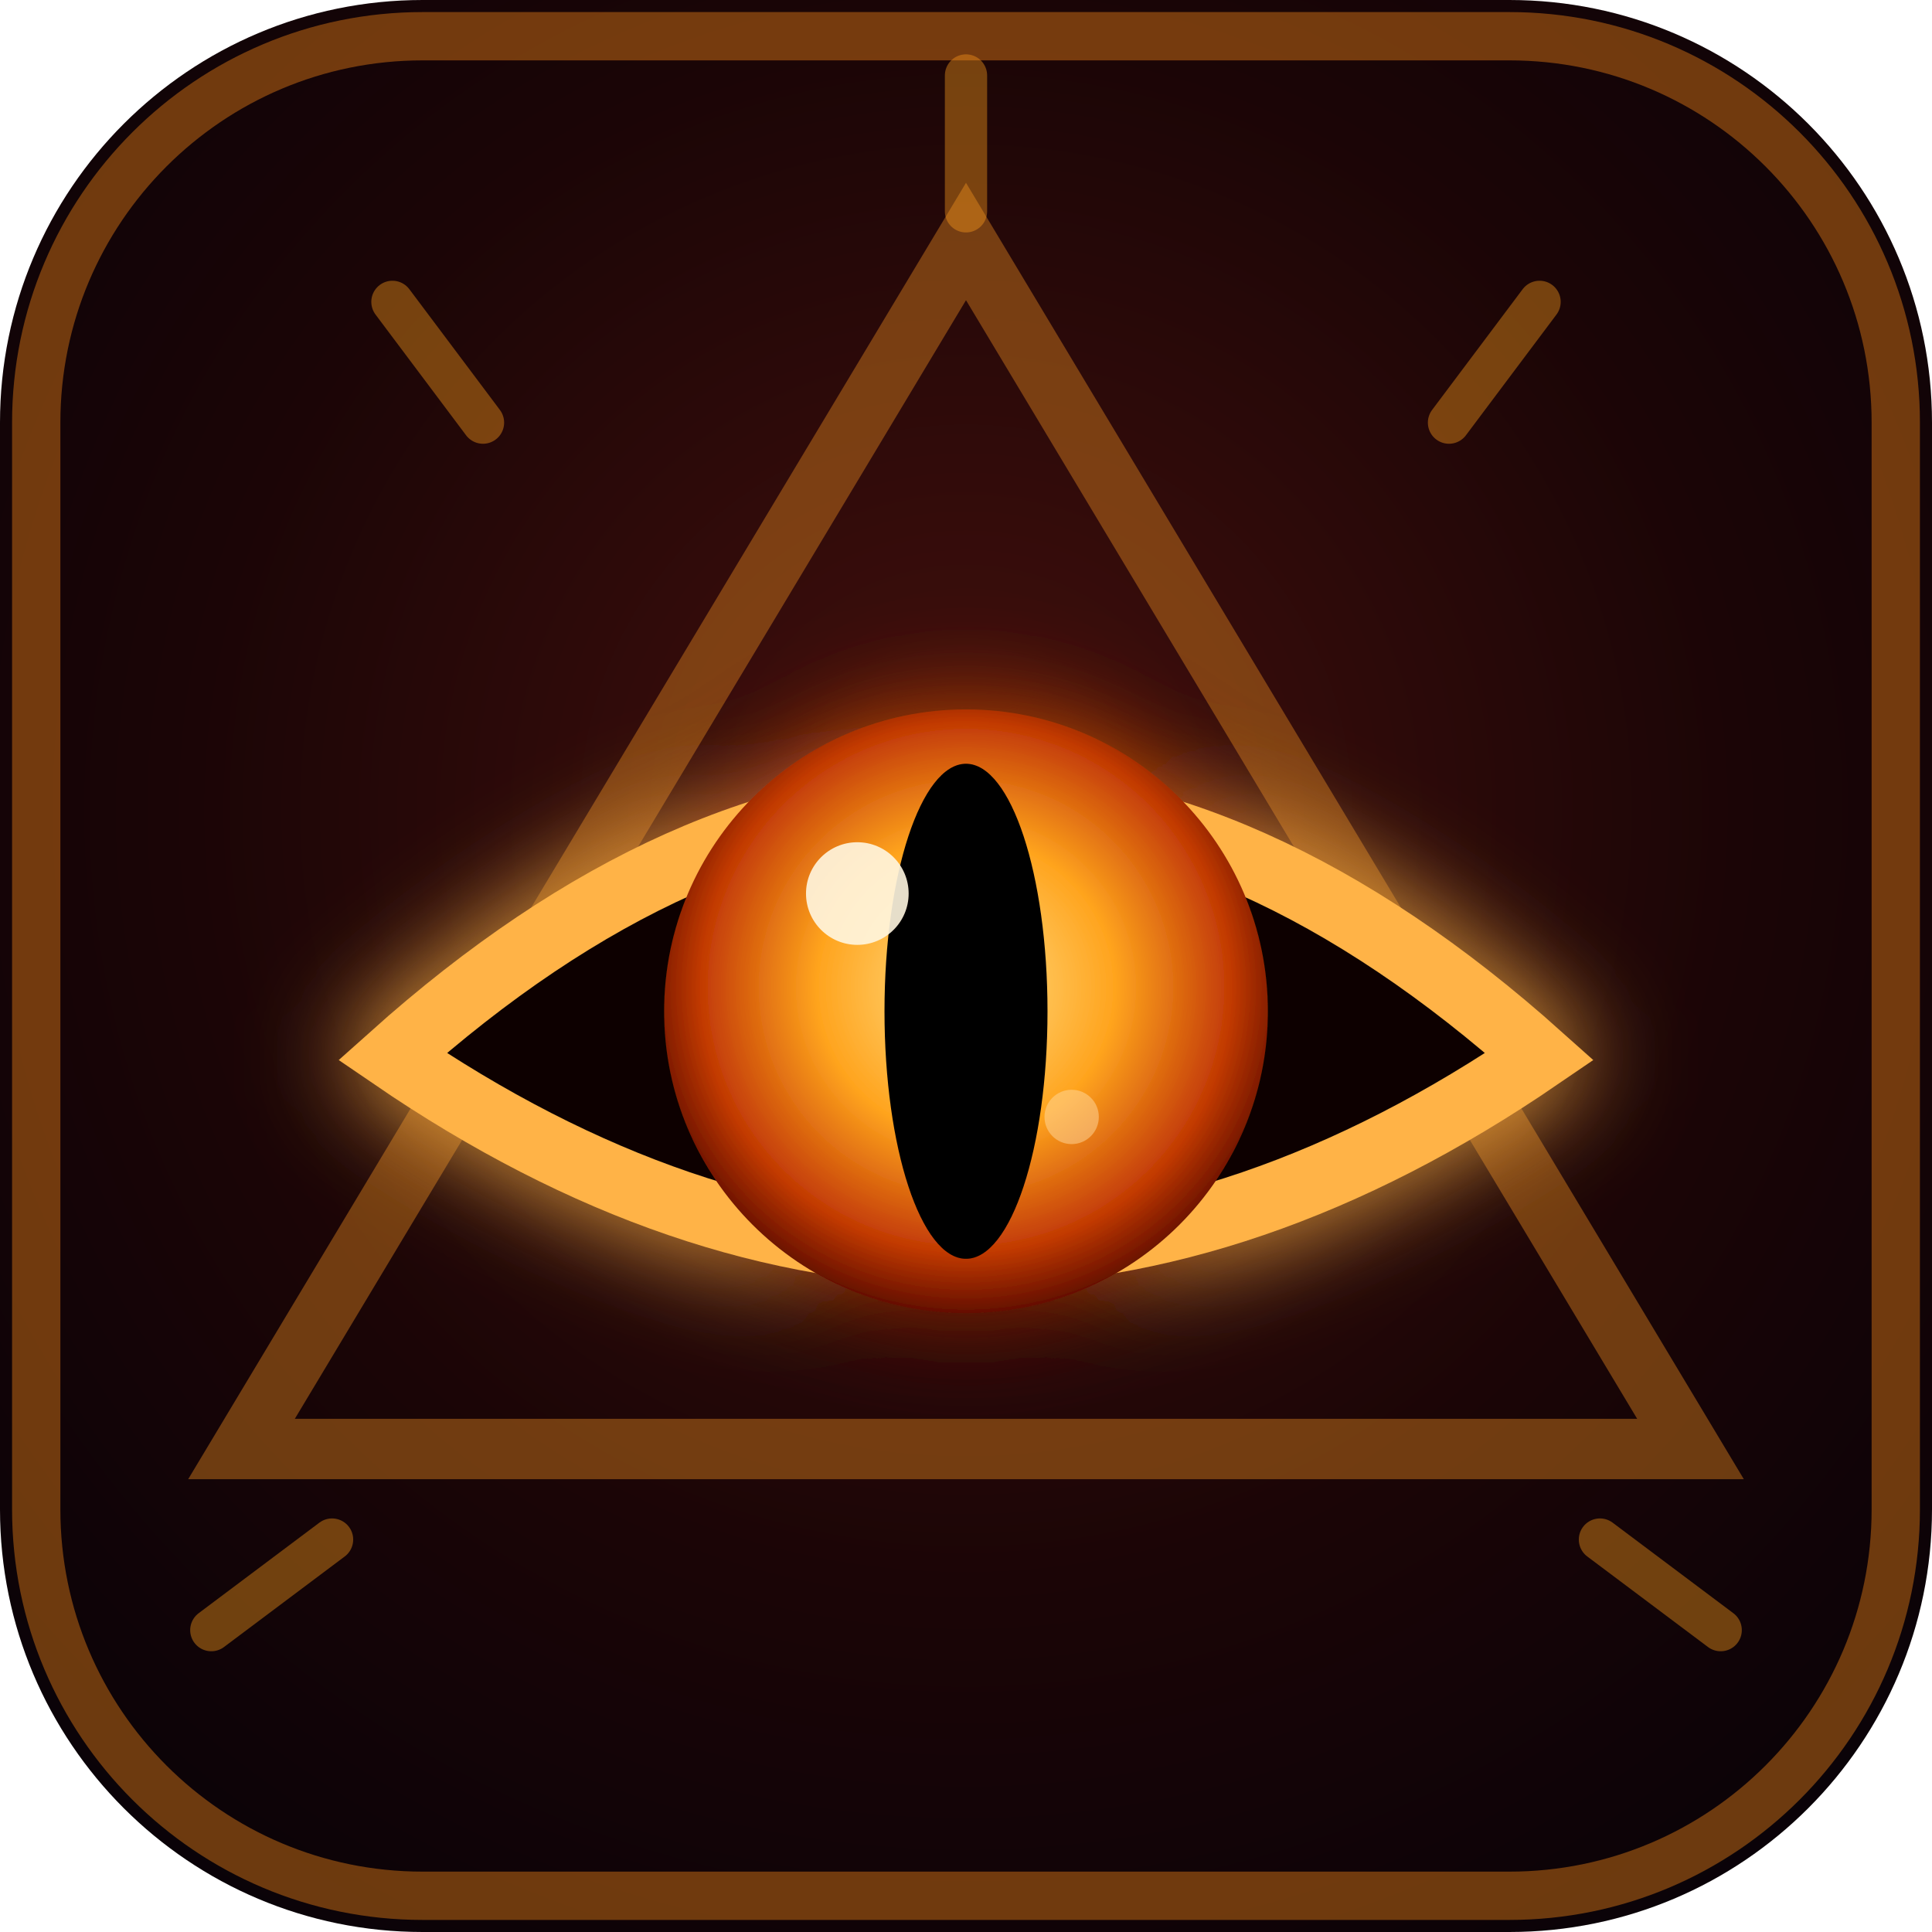
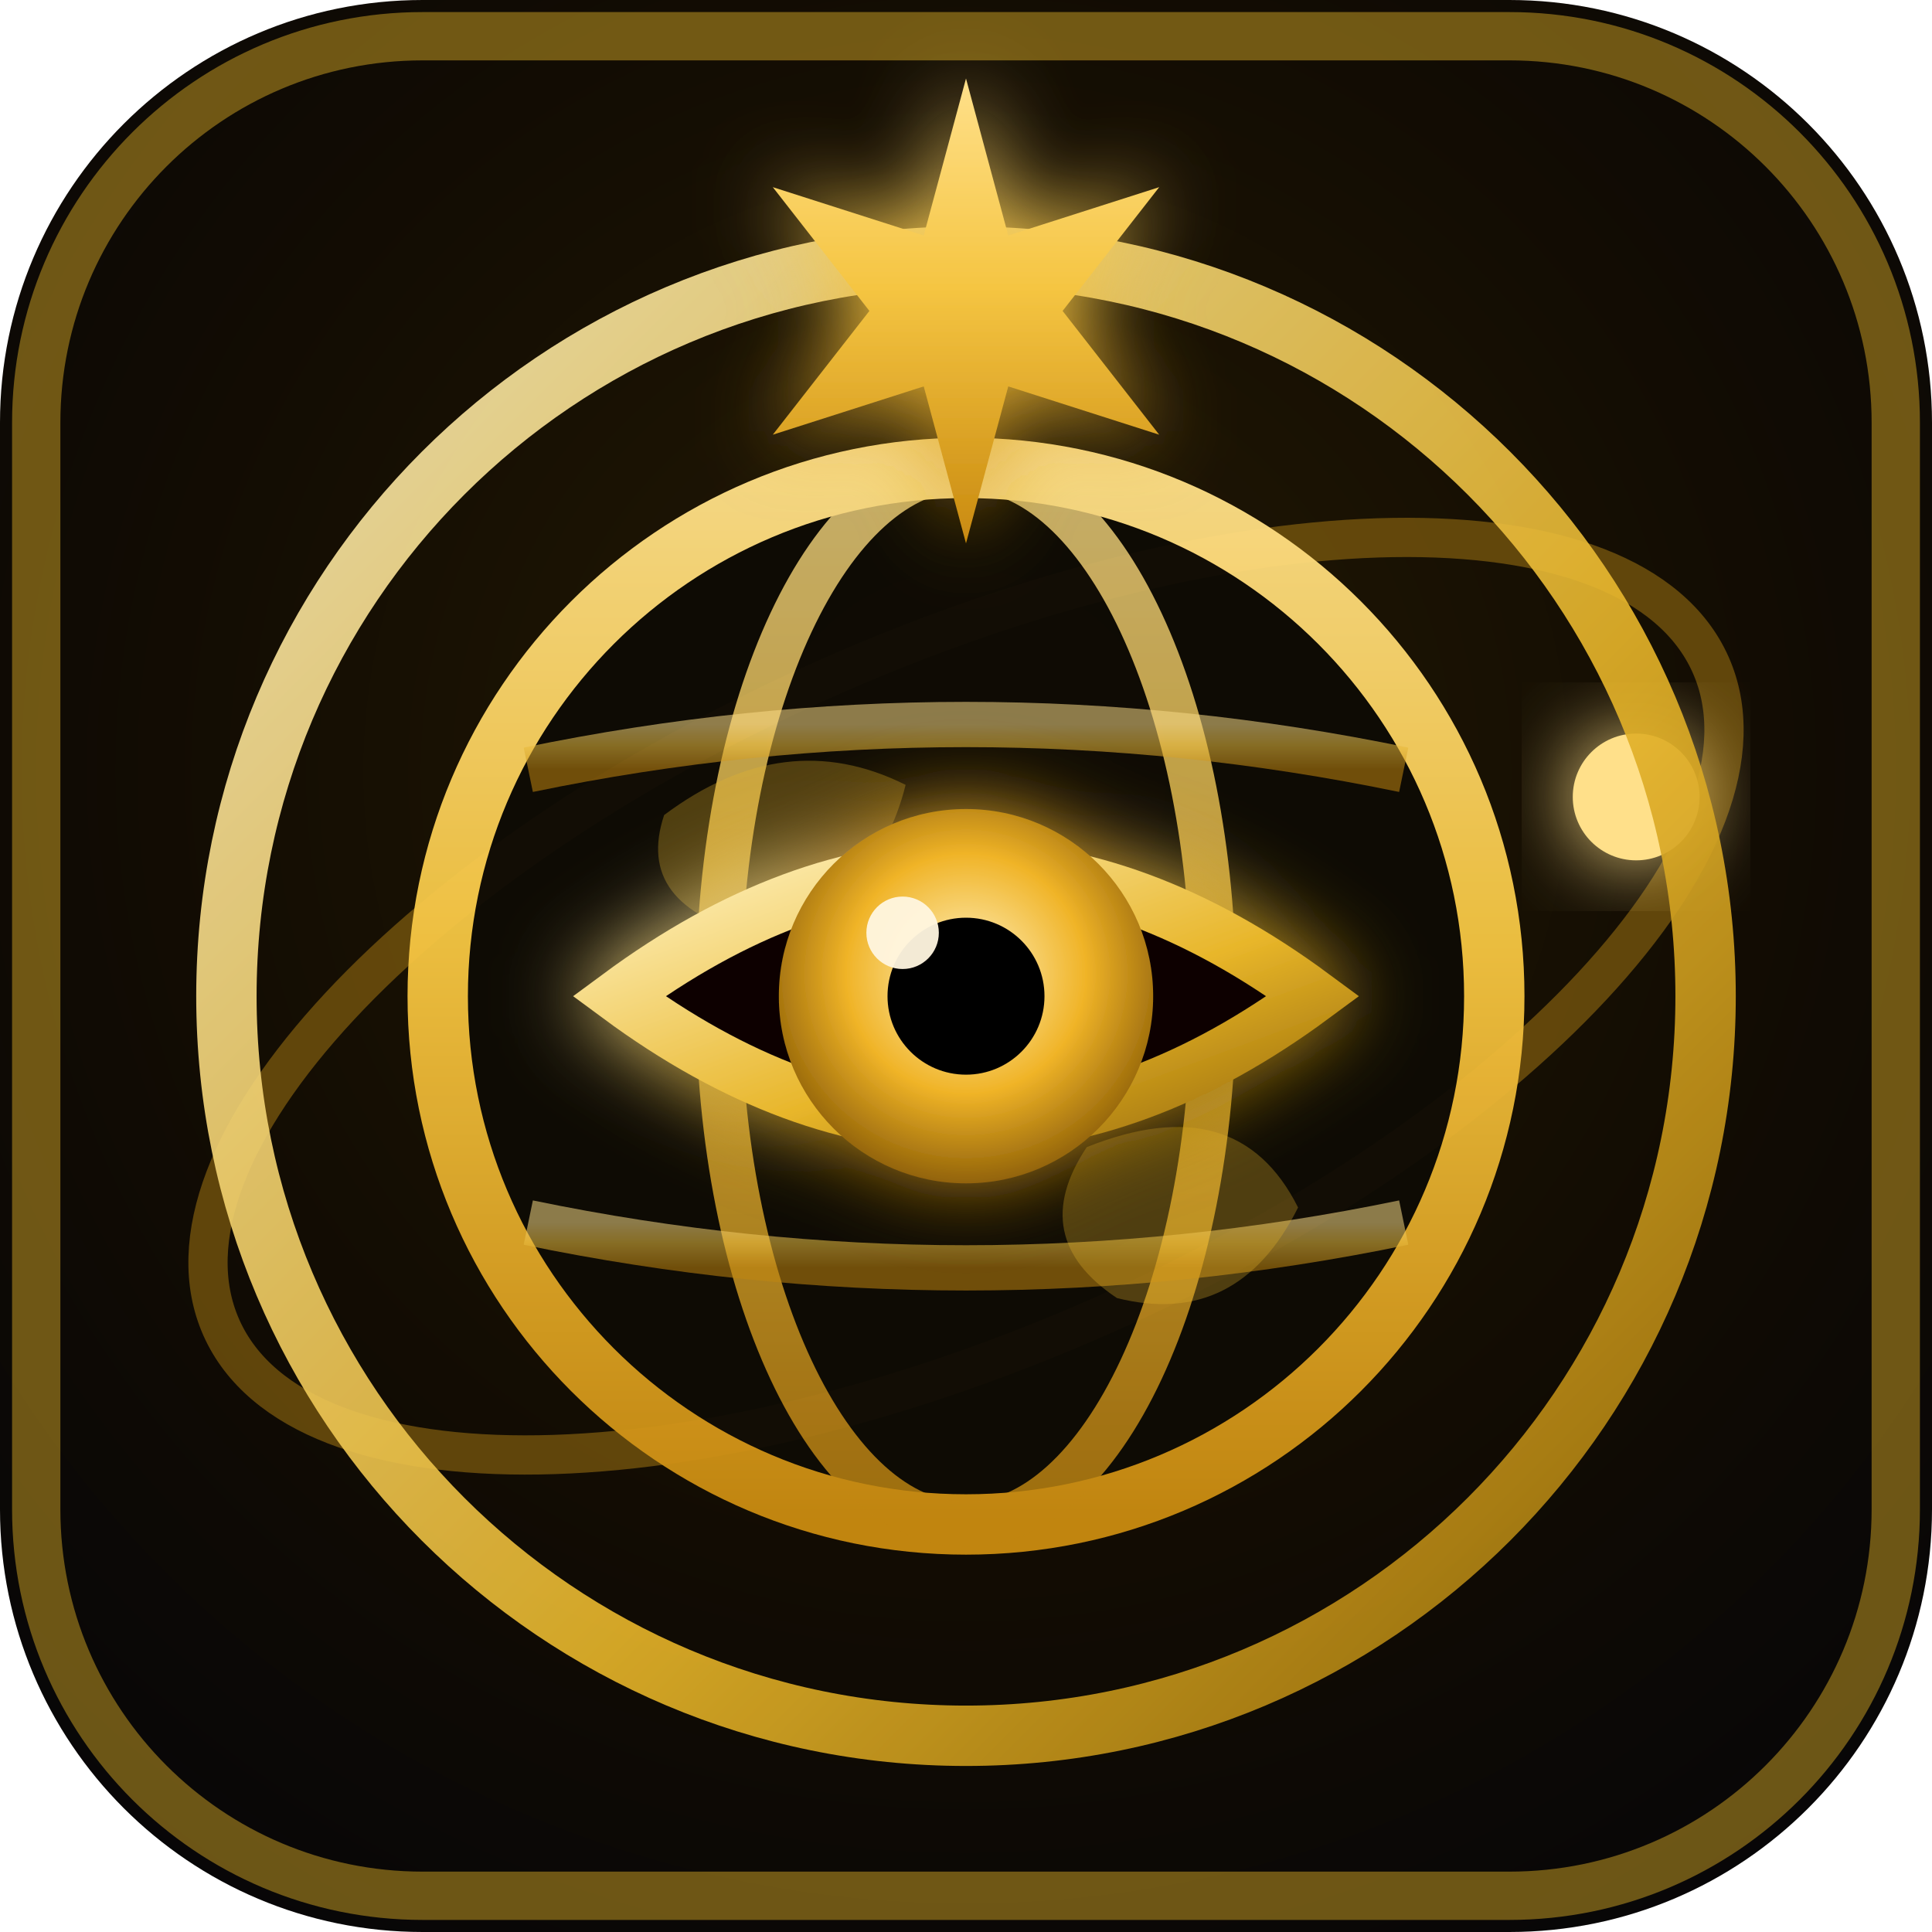
<svg xmlns="http://www.w3.org/2000/svg" width="64" height="64" viewBox="0 0 64 64">
  <defs>
-     <radialGradient id="bg" cx="50%" cy="42%" r="72%">
-       <stop offset="0%" stop-color="#43100d" />
-       <stop offset="55%" stop-color="#1b0506" />
-       <stop offset="100%" stop-color="#070208" />
+     <radialGradient id="bg" cx="50%" cy="40%" r="75%">
+       <stop offset="0%" stop-color="#241a04" />
+       <stop offset="55%" stop-color="#120c03" />
+       <stop offset="100%" stop-color="#050508" />
    </radialGradient>
-     <radialGradient id="iris" cx="50%" cy="46%" r="55%">
+     <linearGradient id="oro" x1="0" y1="0" x2="0" y2="1">
      <stop offset="0%" stop-color="#ffe08a" />
-       <stop offset="45%" stop-color="#ffa41e" />
-       <stop offset="80%" stop-color="#c23a05" />
-       <stop offset="100%" stop-color="#5c0b00" />
+       <stop offset="45%" stop-color="#f5c542" />
+       <stop offset="100%" stop-color="#c98a10" />
+     </linearGradient>
+     <linearGradient id="oro2" x1="0" y1="0" x2="1" y2="1">
+       <stop offset="0%" stop-color="#fff2c0" />
+       <stop offset="60%" stop-color="#e8b62a" />
+       <stop offset="100%" stop-color="#9a6d08" />
+     </linearGradient>
+     <radialGradient id="iris" cx="50%" cy="44%" r="58%">
+       <stop offset="0%" stop-color="#fff3c4" />
+       <stop offset="55%" stop-color="#f0b428" />
+       <stop offset="100%" stop-color="#8a5c06" />
    </radialGradient>
-     <filter id="glow" x="-50%" y="-50%" width="200%" height="200%">
-       <feGaussianBlur stdDeviation="1.7" result="b" />
+     <filter id="glow" x="-40%" y="-40%" width="180%" height="180%">
+       <feGaussianBlur stdDeviation="1.4" result="b" />
      <feMerge>
        <feMergeNode in="b" />
        <feMergeNode in="SourceGraphic" />
      </feMerge>
    </filter>
  </defs>
  <rect width="64" height="64" rx="14" fill="url(#bg)" />
-   <path d="M32 8 L56 48 H8 Z" fill="none" stroke="#c8741c" stroke-width="2" opacity="0.5" />
-   <g stroke="#ff9d1c" opacity="0.4" stroke-width="1.4" stroke-linecap="round">
-     <line x1="32" y1="2.5" x2="32" y2="7" />
-     <line x1="13" y1="10" x2="16" y2="14" />
-     <line x1="51" y1="10" x2="48" y2="14" />
-     <line x1="7" y1="54" x2="11" y2="51" />
-     <line x1="57" y1="54" x2="53" y2="51" />
+   <ellipse cx="32" cy="33" rx="27" ry="11.5" fill="none" stroke="#8a6410" stroke-width="1.3" opacity="0.65" transform="rotate(-24 32 33)" />
+   <circle cx="54.2" cy="26.4" r="2.1" fill="#ffe08a" filter="url(#glow)" />
+   <circle cx="32" cy="33" r="24.5" fill="none" stroke="url(#oro2)" stroke-width="2" opacity="0.9" />
+   <g stroke="url(#oro)" stroke-width="1.5" fill="none" opacity="0.95">
+     <circle cx="32" cy="33" r="17.5" fill="#0e0a04" stroke-width="2" />
+     <ellipse cx="32" cy="33" rx="8.2" ry="17.5" opacity="0.8" />
+     <path d="M14.5 33 H49.5" opacity="0.8" />
+     <path d="M17.5 25.5 Q32 22.5 46.5 25.5" opacity="0.55" />
+     <path d="M17.5 40.5 Q32 43.5 46.5 40.5" opacity="0.55" />
+   </g>
+   <g fill="#e8b62a" opacity="0.30">
+     <path d="M22 27 Q26 24 30 26 Q29 30 25 31 Q21 30 22 27 Z" />
+     <path d="M36 38 Q41 36 43 40 Q41 44 37 43 Q34 41 36 38 Z" />
  </g>
  <g filter="url(#glow)">
-     <path d="M13 35 Q32 18 51 35 Q32 48 13 35 Z" fill="#0d0304" stroke="#ffb347" stroke-width="2.2" />
-     <circle cx="32" cy="33.5" r="10" fill="url(#iris)" />
-     <ellipse cx="32" cy="33.5" rx="2.7" ry="8.2" fill="#050001" />
-     <circle cx="28.4" cy="29.6" r="1.7" fill="#fff6e0" opacity="0.9" />
-     <circle cx="35.5" cy="37" r="0.9" fill="#ffd9a0" opacity="0.5" />
+     <path d="M20.5 33 Q32 24.5 43.5 33 Q32 41.5 20.5 33 Z" fill="#0d0304" stroke="url(#oro2)" stroke-width="1.8" />
+     <circle cx="32" cy="33" r="6.2" fill="url(#iris)" />
+     <circle cx="32" cy="33" r="2.6" fill="#050001" />
+     <circle cx="29.9" cy="30.9" r="1.2" fill="#fff6e0" opacity="0.95" />
  </g>
-   <rect x="1.2" y="1.2" width="61.6" height="61.6" rx="12.8" fill="none" stroke="#ff8c1a" stroke-opacity="0.4" stroke-width="1.6" />
+   <g fill="url(#oro)" filter="url(#glow)">
+     <path d="M32 2.6 L33.4 7.8 L38.4 6.2 L35.2 10.3 L38.4 14.4 L33.4 12.8 L32 18 L30.6 12.8 L25.6 14.4 L28.8 10.3 L25.6 6.2 L30.6 7.8 Z" />
+   </g>
+   <rect x="1.2" y="1.2" width="61.6" height="61.6" rx="12.8" fill="none" stroke="#e8b62a" stroke-opacity="0.45" stroke-width="1.6" />
</svg>
